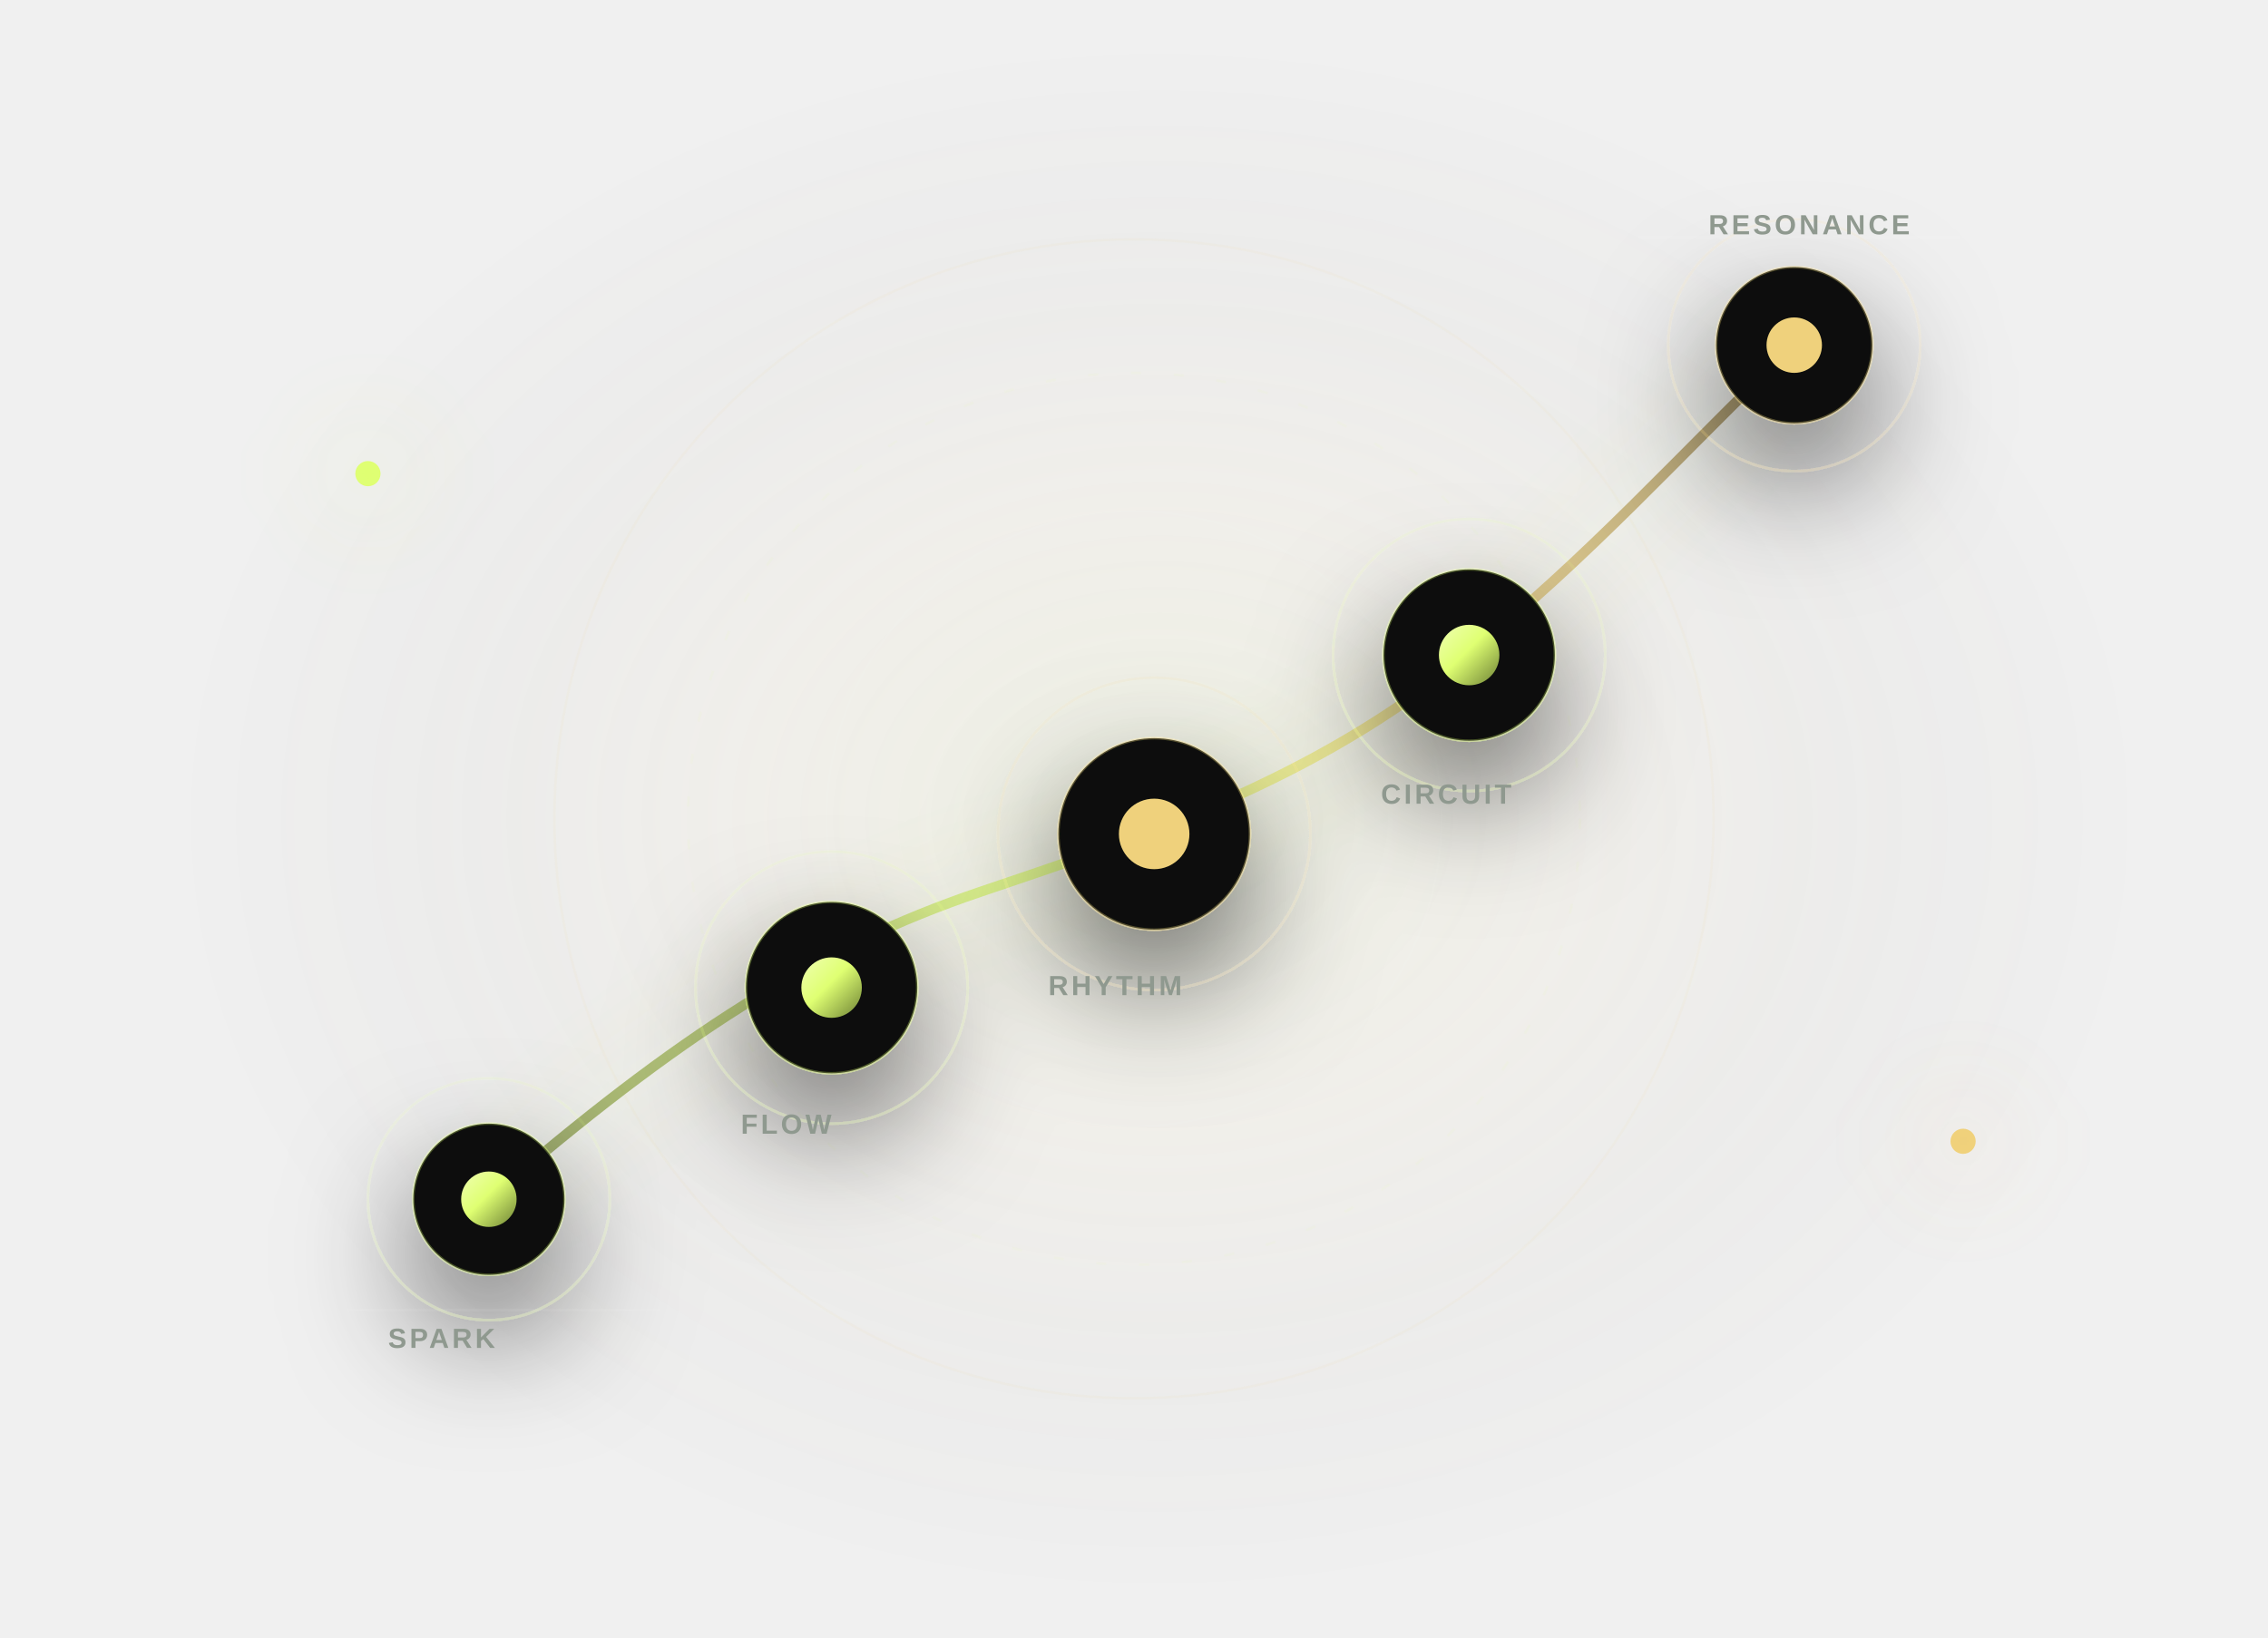
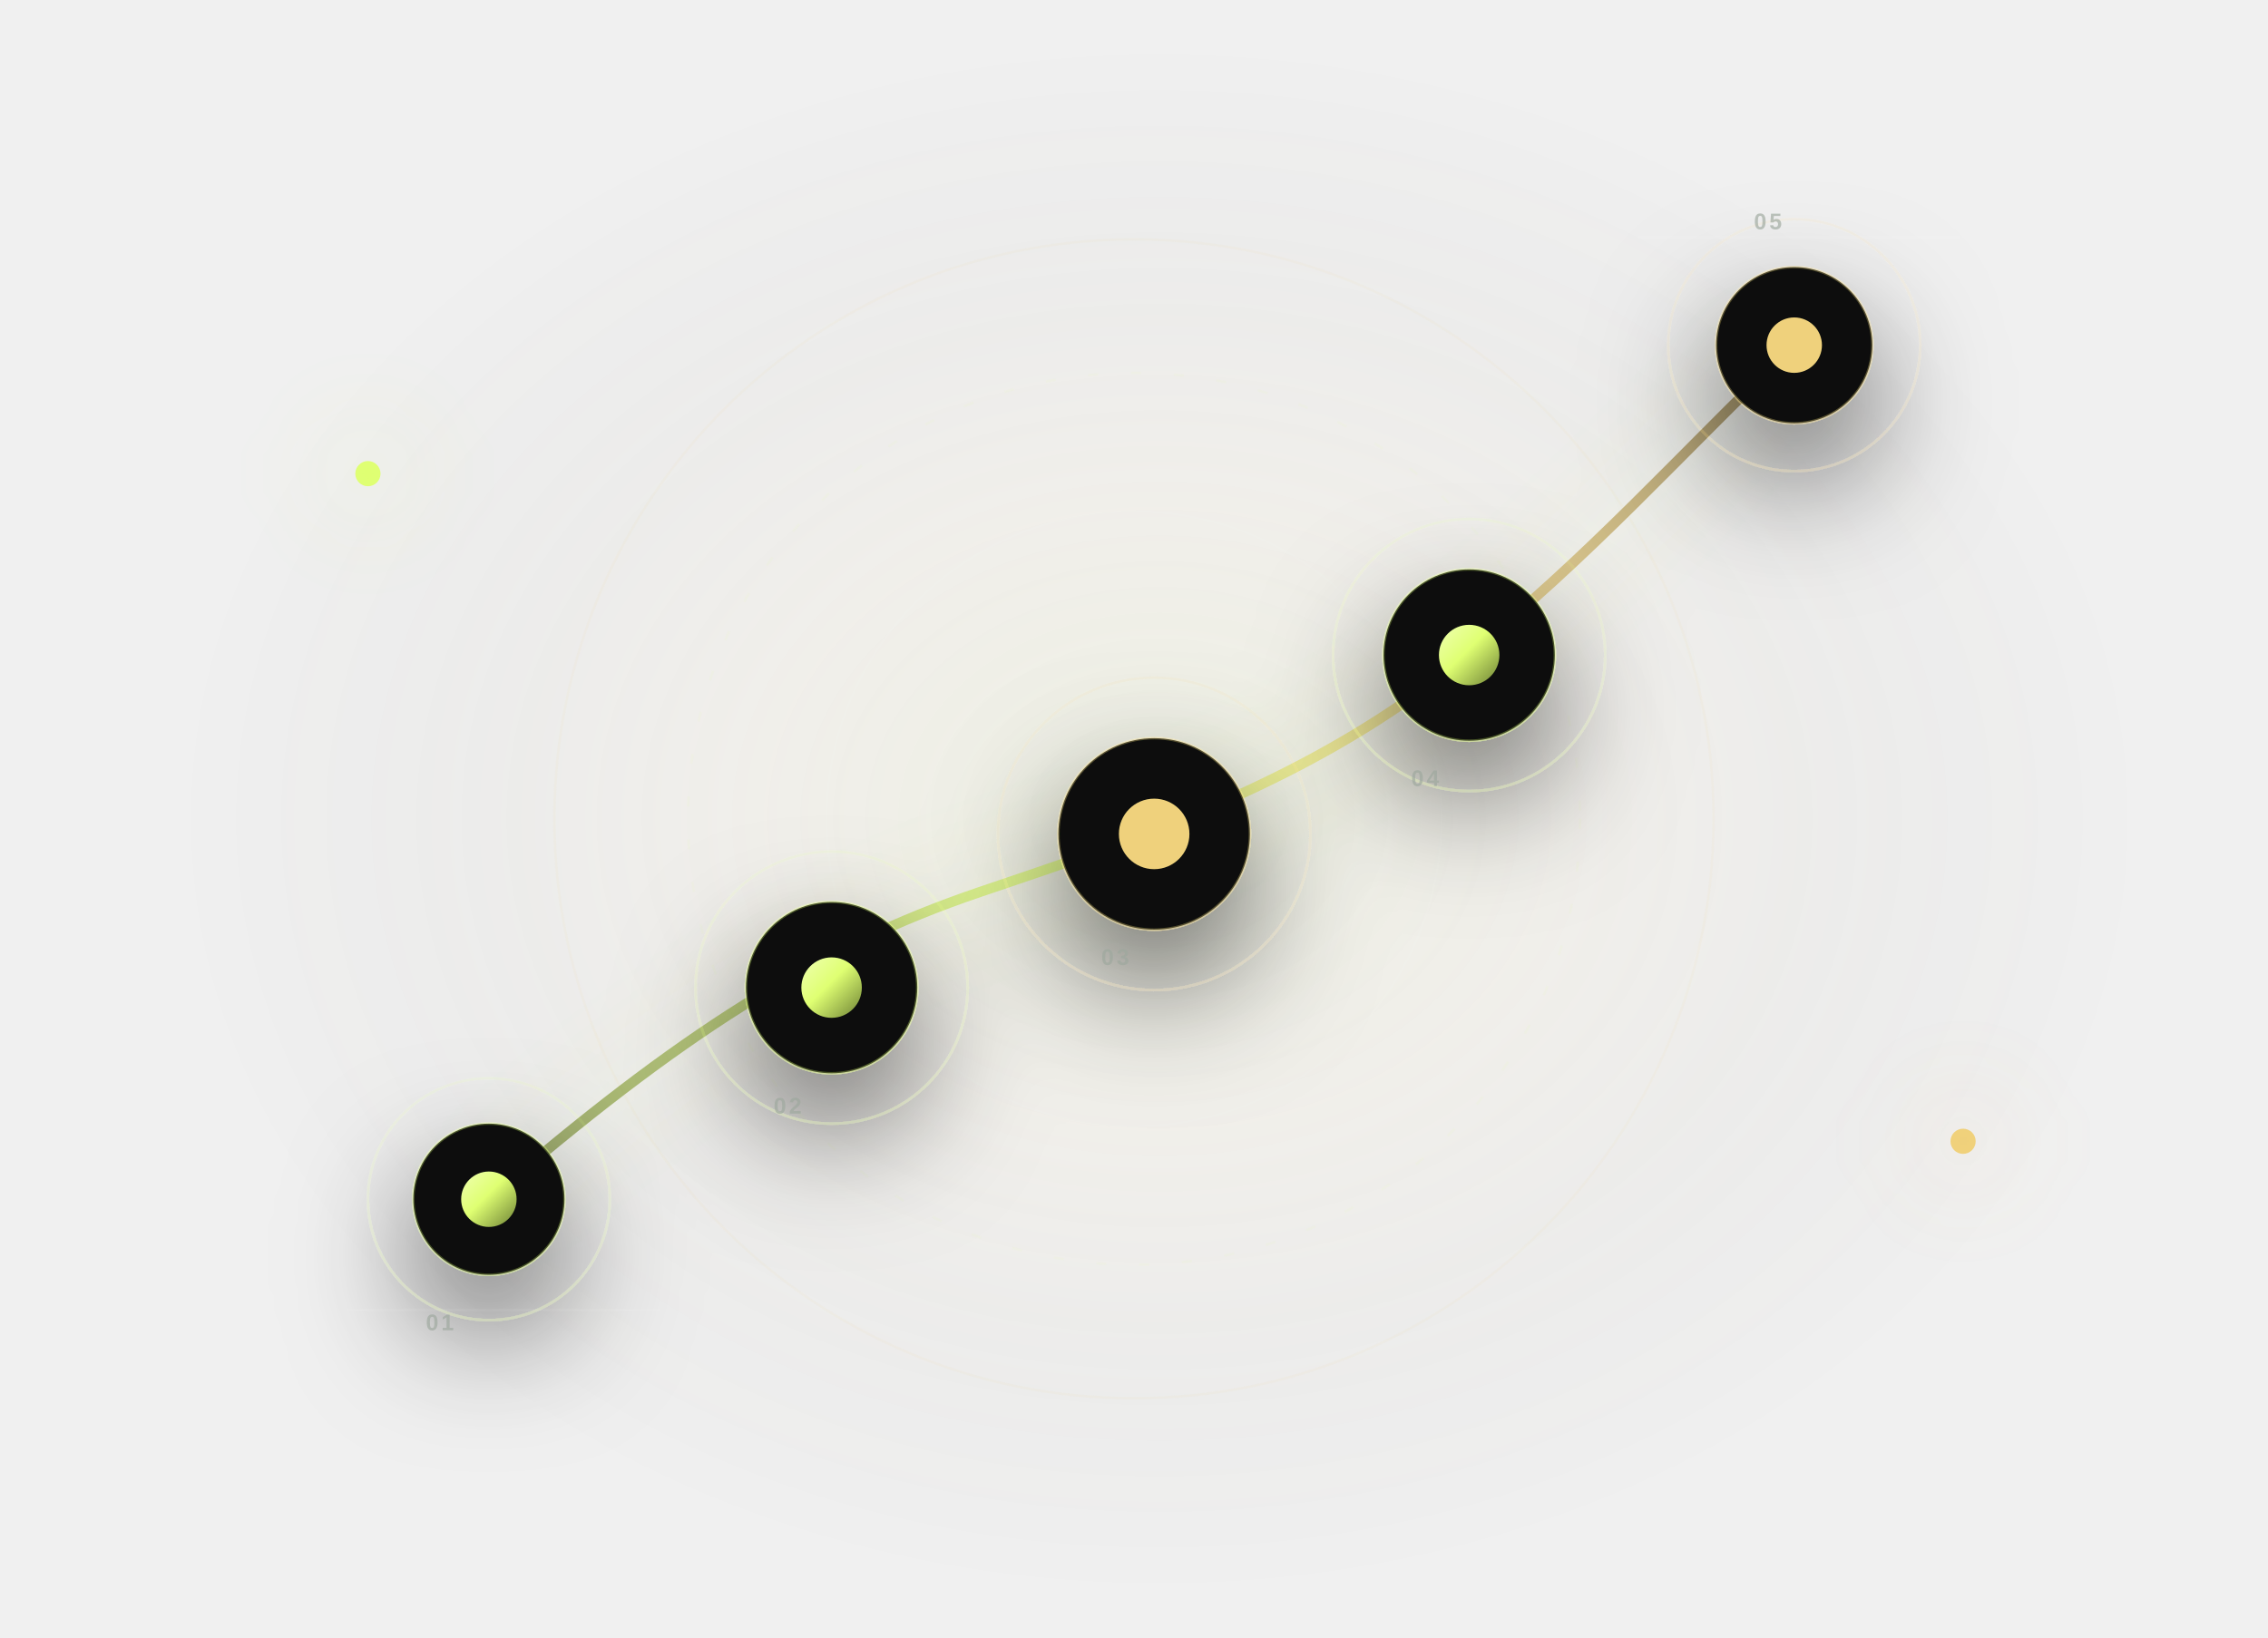
<svg xmlns="http://www.w3.org/2000/svg" width="900" height="650" viewBox="0 0 900 650" fill="none">
  <defs>
    <radialGradient id="bg" cx="0" cy="0" r="1" gradientUnits="userSpaceOnUse" gradientTransform="translate(460 325) rotate(90) scale(310 390)">
      <stop stop-color="#DFFF72" stop-opacity=".10" />
      <stop offset=".42" stop-color="#EFD17B" stop-opacity=".05" />
      <stop offset="1" stop-opacity="0" />
    </radialGradient>
    <linearGradient id="path" x1="210" y1="470" x2="720" y2="155" gradientUnits="userSpaceOnUse">
      <stop stop-color="#7B8D3C" />
      <stop offset=".42" stop-color="#DFFF72" />
      <stop offset=".72" stop-color="#EFD17B" />
      <stop offset="1" stop-color="#7A6634" />
    </linearGradient>
    <linearGradient id="node" x1="0" y1="0" x2="1" y2="1">
      <stop stop-color="#EFFFB1" />
      <stop offset=".45" stop-color="#DFFF72" />
      <stop offset="1" stop-color="#6D8135" />
    </linearGradient>
    <filter id="shadow" x="-80%" y="-80%" width="260%" height="260%">
      <feDropShadow dx="0" dy="22" stdDeviation="25" flood-color="#000" flood-opacity=".58" />
    </filter>
    <filter id="glow" x="-120%" y="-120%" width="340%" height="340%">
      <feGaussianBlur stdDeviation="16" />
    </filter>
  </defs>
  <rect width="900" height="650" fill="url(#bg)" />
  <g opacity=".65">
    <circle cx="450" cy="325" r="230" stroke="#EFD17B" stroke-opacity=".09" />
    <circle cx="450" cy="325" r="177" stroke="#DFFF72" stroke-opacity=".08" stroke-dasharray="4 13" />
    <circle cx="450" cy="325" r="122" stroke="white" stroke-opacity=".05" />
  </g>
  <path d="M194 476C269 411 324 376 389 354C454 332 521 310 581 261C631 221 666 181 712 137" stroke="#DFFF72" stroke-opacity=".09" stroke-width="14" filter="url(#glow)" stroke-linecap="round" />
  <path d="M194 476C269 411 324 376 389 354C454 332 521 310 581 261C631 221 666 181 712 137" stroke="url(#path)" stroke-opacity=".72" stroke-width="4" stroke-linecap="round" />
  <g filter="url(#shadow)">
    <g transform="translate(194 476)">
      <circle r="30" fill="#0B0E0B" stroke="#DFFF72" stroke-opacity=".28" />
      <circle r="11" fill="url(#node)" />
      <circle r="48" stroke="#DFFF72" stroke-opacity=".08" />
    </g>
    <g transform="translate(330 392)">
      <circle r="34" fill="#0B0E0B" stroke="#DFFF72" stroke-opacity=".3" />
      <circle r="12" fill="url(#node)" />
      <circle r="54" stroke="#DFFF72" stroke-opacity=".08" />
    </g>
    <g transform="translate(458 331)">
      <circle r="38" fill="#0B0E0B" stroke="#EFD17B" stroke-opacity=".32" />
      <circle r="14" fill="#EFD17B" />
      <circle r="62" stroke="#EFD17B" stroke-opacity=".09" />
    </g>
    <g transform="translate(583 260)">
      <circle r="34" fill="#0B0E0B" stroke="#DFFF72" stroke-opacity=".28" />
      <circle r="12" fill="url(#node)" />
      <circle r="54" stroke="#DFFF72" stroke-opacity=".08" />
    </g>
    <g transform="translate(712 137)">
      <circle r="31" fill="#0B0E0B" stroke="#EFD17B" stroke-opacity=".32" />
      <circle r="11" fill="#EFD17B" />
      <circle r="50" stroke="#EFD17B" stroke-opacity=".08" />
    </g>
  </g>
-   <g fill="#8F998F" font-family="Arial, sans-serif" font-size="11" font-weight="700" letter-spacing="1.2">
-     <text x="154" y="535">SPARK</text>
-     <text x="294" y="450">FLOW</text>
-     <text x="416" y="395">RHYTHM</text>
-     <text x="548" y="319">CIRCUIT</text>
-     <text x="678" y="93">RESONANCE</text>
+   <g fill="#9CA79D" font-family="Arial, sans-serif" font-size="9" font-weight="700" letter-spacing="1.1" opacity=".65">
+     <text x="169" y="528">01</text>
+     <text x="307" y="442">02</text>
+     <text x="437" y="383">03</text>
+     <text x="560" y="312">04</text>
+     <text x="696" y="91">05</text>
  </g>
  <path d="M138 520H262M650 94H778" stroke="white" stroke-opacity=".06" />
  <circle cx="146" cy="188" r="5" fill="#DFFF72" />
  <circle cx="146" cy="188" r="24" fill="#DFFF72" fill-opacity=".06" filter="url(#glow)" />
  <circle cx="779" cy="453" r="5" fill="#EFD17B" />
  <circle cx="779" cy="453" r="24" fill="#EFD17B" fill-opacity=".06" filter="url(#glow)" />
</svg>
